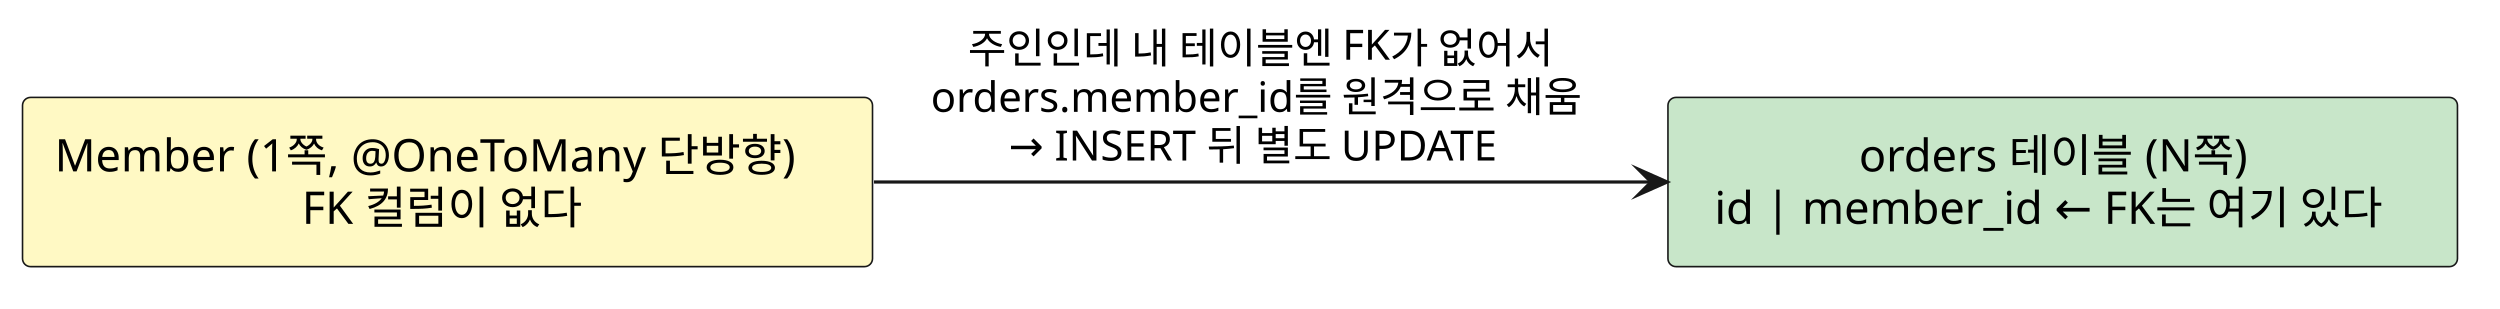
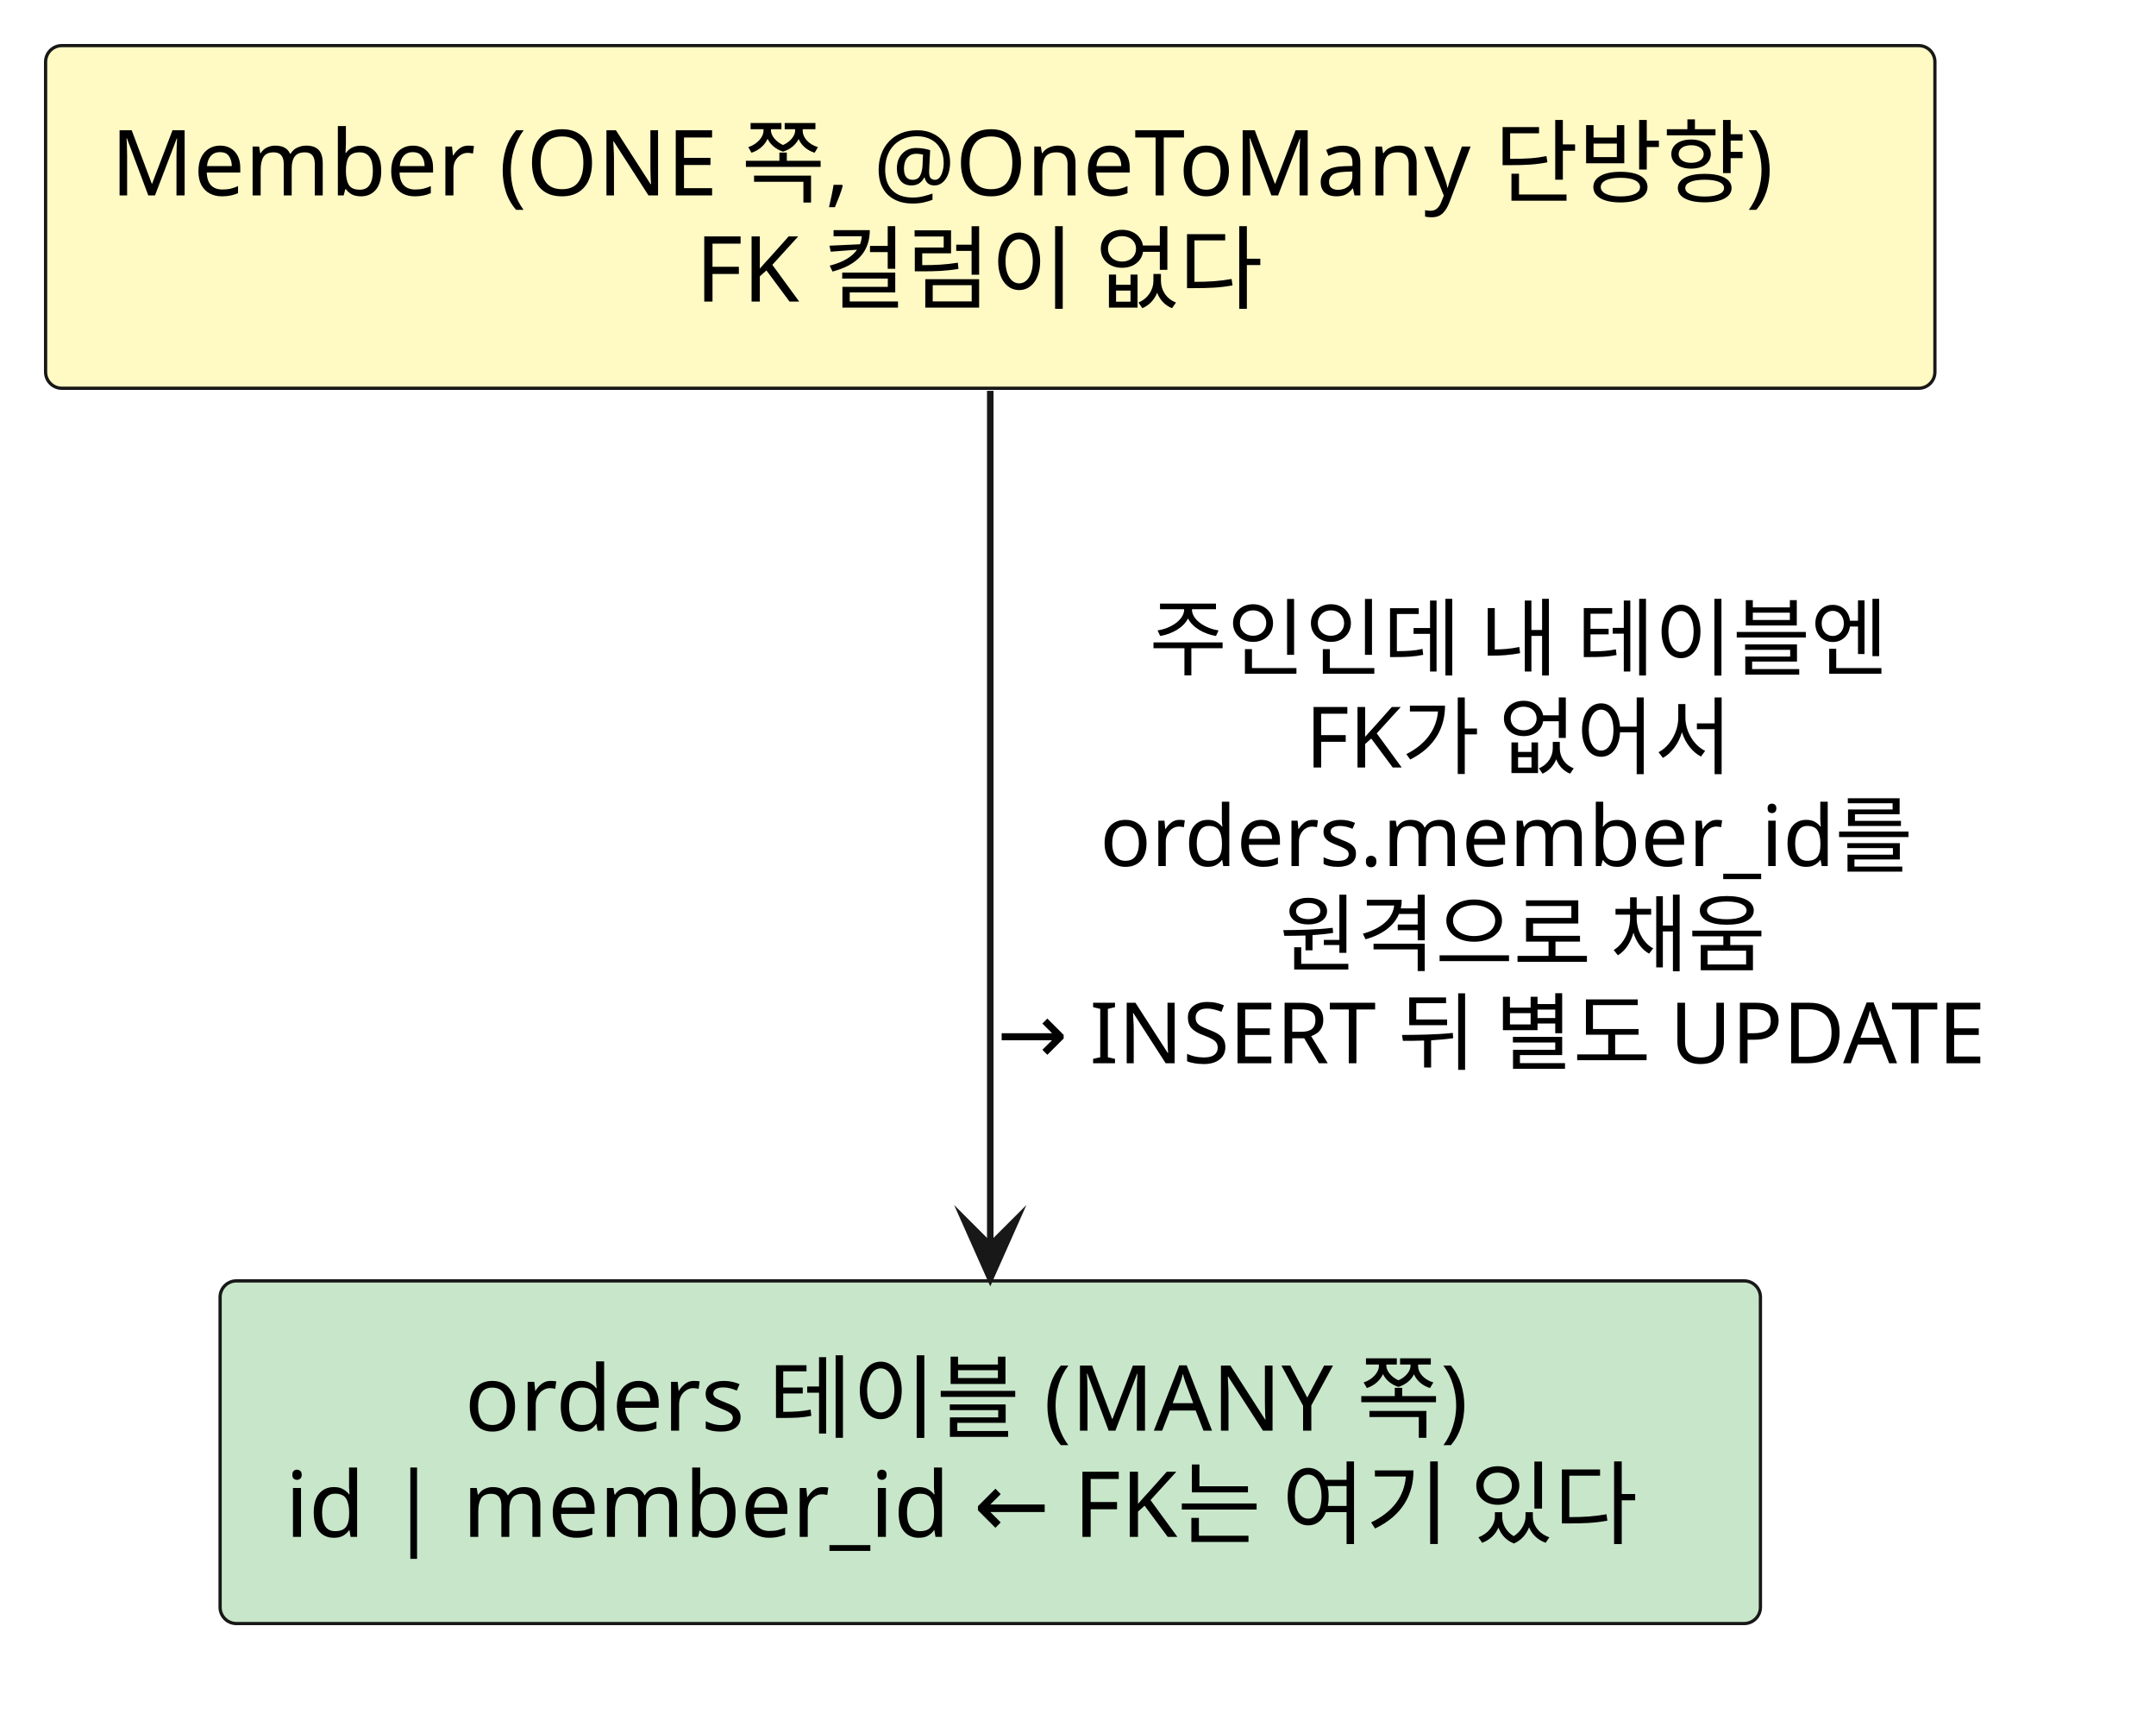
- <svg xmlns="http://www.w3.org/2000/svg" contentStyleType="text/css" data-diagram-type="DESCRIPTION" height="96px" preserveAspectRatio="none" style="width:777px;height:96px;background:#FFFFFF;" version="1.1" viewBox="0 0 777 96" width="777px" zoomAndPan="magnify">
+ <svg xmlns="http://www.w3.org/2000/svg" version="1.1" data-diagram-type="DESCRIPTION" style="width:331px;height:263px;background:#FFFFFF;" width="331px" height="263px" viewBox="0 0 331 263" zoomAndPan="magnify" preserveAspectRatio="none" contentStyleType="text/css">
  <defs />
-   <g>
-     <g class="entity" data-qualified-name="M" data-source-line="4" id="ent0001">
-       <rect fill="#FFF9C4" height="52.594" rx="2.5" ry="2.5" style="stroke:#181818;stroke-width:0.5;" width="264.177" x="7" y="30.276" />
-       <text fill="#000000" font-family="sans-serif" font-size="14" lengthAdjust="spacing" textLength="244.177" x="17" y="53.271">Member (1쪽, @OneToMany 단방향)</text>
-       <text fill="#000000" font-family="sans-serif" font-size="14" lengthAdjust="spacing" textLength="90.534" x="93.822" y="69.568">FK 컬럼이 없다</text>
+   <g font-family="sans-serif" lengthAdjust="spacing">
+     <g class="entity" data-qualified-name="M" id="ent0001" data-source-line="4">
+       <rect x="7" y="7" width="290.058" height="52.594" fill="#FFF9C4" style="stroke:#181818;stroke-width:0.5;" rx="2.5" ry="2.5" />
+       <text x="17" y="29.995" fill="#000" font-size="14" textLength="270.058">Member (ONE 쪽, @OneToMany 단방향)</text>
+       <text x="106.762" y="46.292" fill="#000" font-size="14" textLength="90.534">FK 컬럼이 없다</text>
    </g>
-     <g class="entity" data-qualified-name="O" data-source-line="5" id="ent0002">
-       <rect fill="#C8E6C9" height="52.594" rx="2.5" ry="2.5" style="stroke:#181818;stroke-width:0.5;" width="245.379" x="518.4" y="30.276" />
-       <text fill="#000000" font-family="sans-serif" font-size="14" lengthAdjust="spacing" textLength="126.688" x="577.746" y="53.271">orders 테이블 (N쪽)</text>
-       <text fill="#000000" font-family="sans-serif" font-size="14" lengthAdjust="spacing" textLength="220.929" x="532.85" y="69.568">id | member_id  ← FK는 여기 있다</text>
+     <g class="entity" data-qualified-name="O" id="ent0002" data-source-line="5">
+       <rect x="33.79" y="196.6" width="236.479" height="52.594" fill="#C8E6C9" style="stroke:#181818;stroke-width:0.5;" rx="2.5" ry="2.5" />
+       <text x="71.356" y="219.595" fill="#000" font-size="14" textLength="161.346">orders 테이블 (MANY 쪽)</text>
+       <text x="43.79" y="235.892" fill="#000" font-size="14" textLength="216.479">id | member_id ← FK는 여기 있다</text>
    </g>
-     <g class="link" data-entity-1="ent0001" data-entity-2="ent0002" data-link-type="dependency" data-source-line="7" id="lnk3">
-       <path d="M271.64,56.566 C348.04,56.566 438.43,56.566 513.15,56.566" fill="none" id="M-to-O" style="stroke:#181818;stroke-width:1;" />
-       <polygon fill="#181818" points="518.15,56.566,509.15,52.566,513.15,56.566,509.15,60.566,518.15,56.566" style="stroke:#181818;stroke-width:1;stroke-linejoin:miter;stroke-miterlimit:10;" />
-       <text fill="#000000" font-family="sans-serif" font-size="13" lengthAdjust="spacing" textLength="188.012" x="300.817" y="19.633">주인인데 내 테이블엔 FK가 없어서</text>
-       <text fill="#000000" font-family="sans-serif" font-size="13" lengthAdjust="spacing" textLength="211.067" x="289.29" y="34.766">orders.member_id를 원격으로 채움</text>
-       <text fill="#000000" font-family="sans-serif" font-size="13" lengthAdjust="spacing" textLength="162.713" x="313.467" y="49.898">→ INSERT 뒤 별도 UPDATE</text>
+     <g class="link" data-entity-1="ent0001" data-entity-2="ent0002" id="lnk3" data-source-line="7" data-link-type="dependency">
+       <path d="M152.03,59.99 C152.03,95.81 152.03,155.39 152.03,191.21" style="stroke:#181818;stroke-width:1;" fill="none" id="M-to-O" />
+       <polygon points="152.03,196.21,156.03,187.21,152.03,191.21,148.03,187.21,152.03,196.21" fill="#181818" style="stroke:#181818;stroke-width:1;stroke-linejoin:miter;stroke-miterlimit:10;" />
+       <text x="176.434" y="102.667" fill="#000" font-size="13" textLength="115.905">주인인데 내 테이블엔</text>
+       <text x="200.399" y="117.8" fill="#000" font-size="13" textLength="67.975">FK가 없어서</text>
+       <text x="168.865" y="132.933" fill="#000" font-size="13" textLength="131.042">orders.member_id를</text>
+       <text x="196.44" y="148.065" fill="#000" font-size="13" textLength="75.892">원격으로 채움</text>
+       <text x="153.03" y="163.198" fill="#000" font-size="13" textLength="162.713">→ INSERT 뒤 별도 UPDATE</text>
    </g>
  </g>
</svg>
